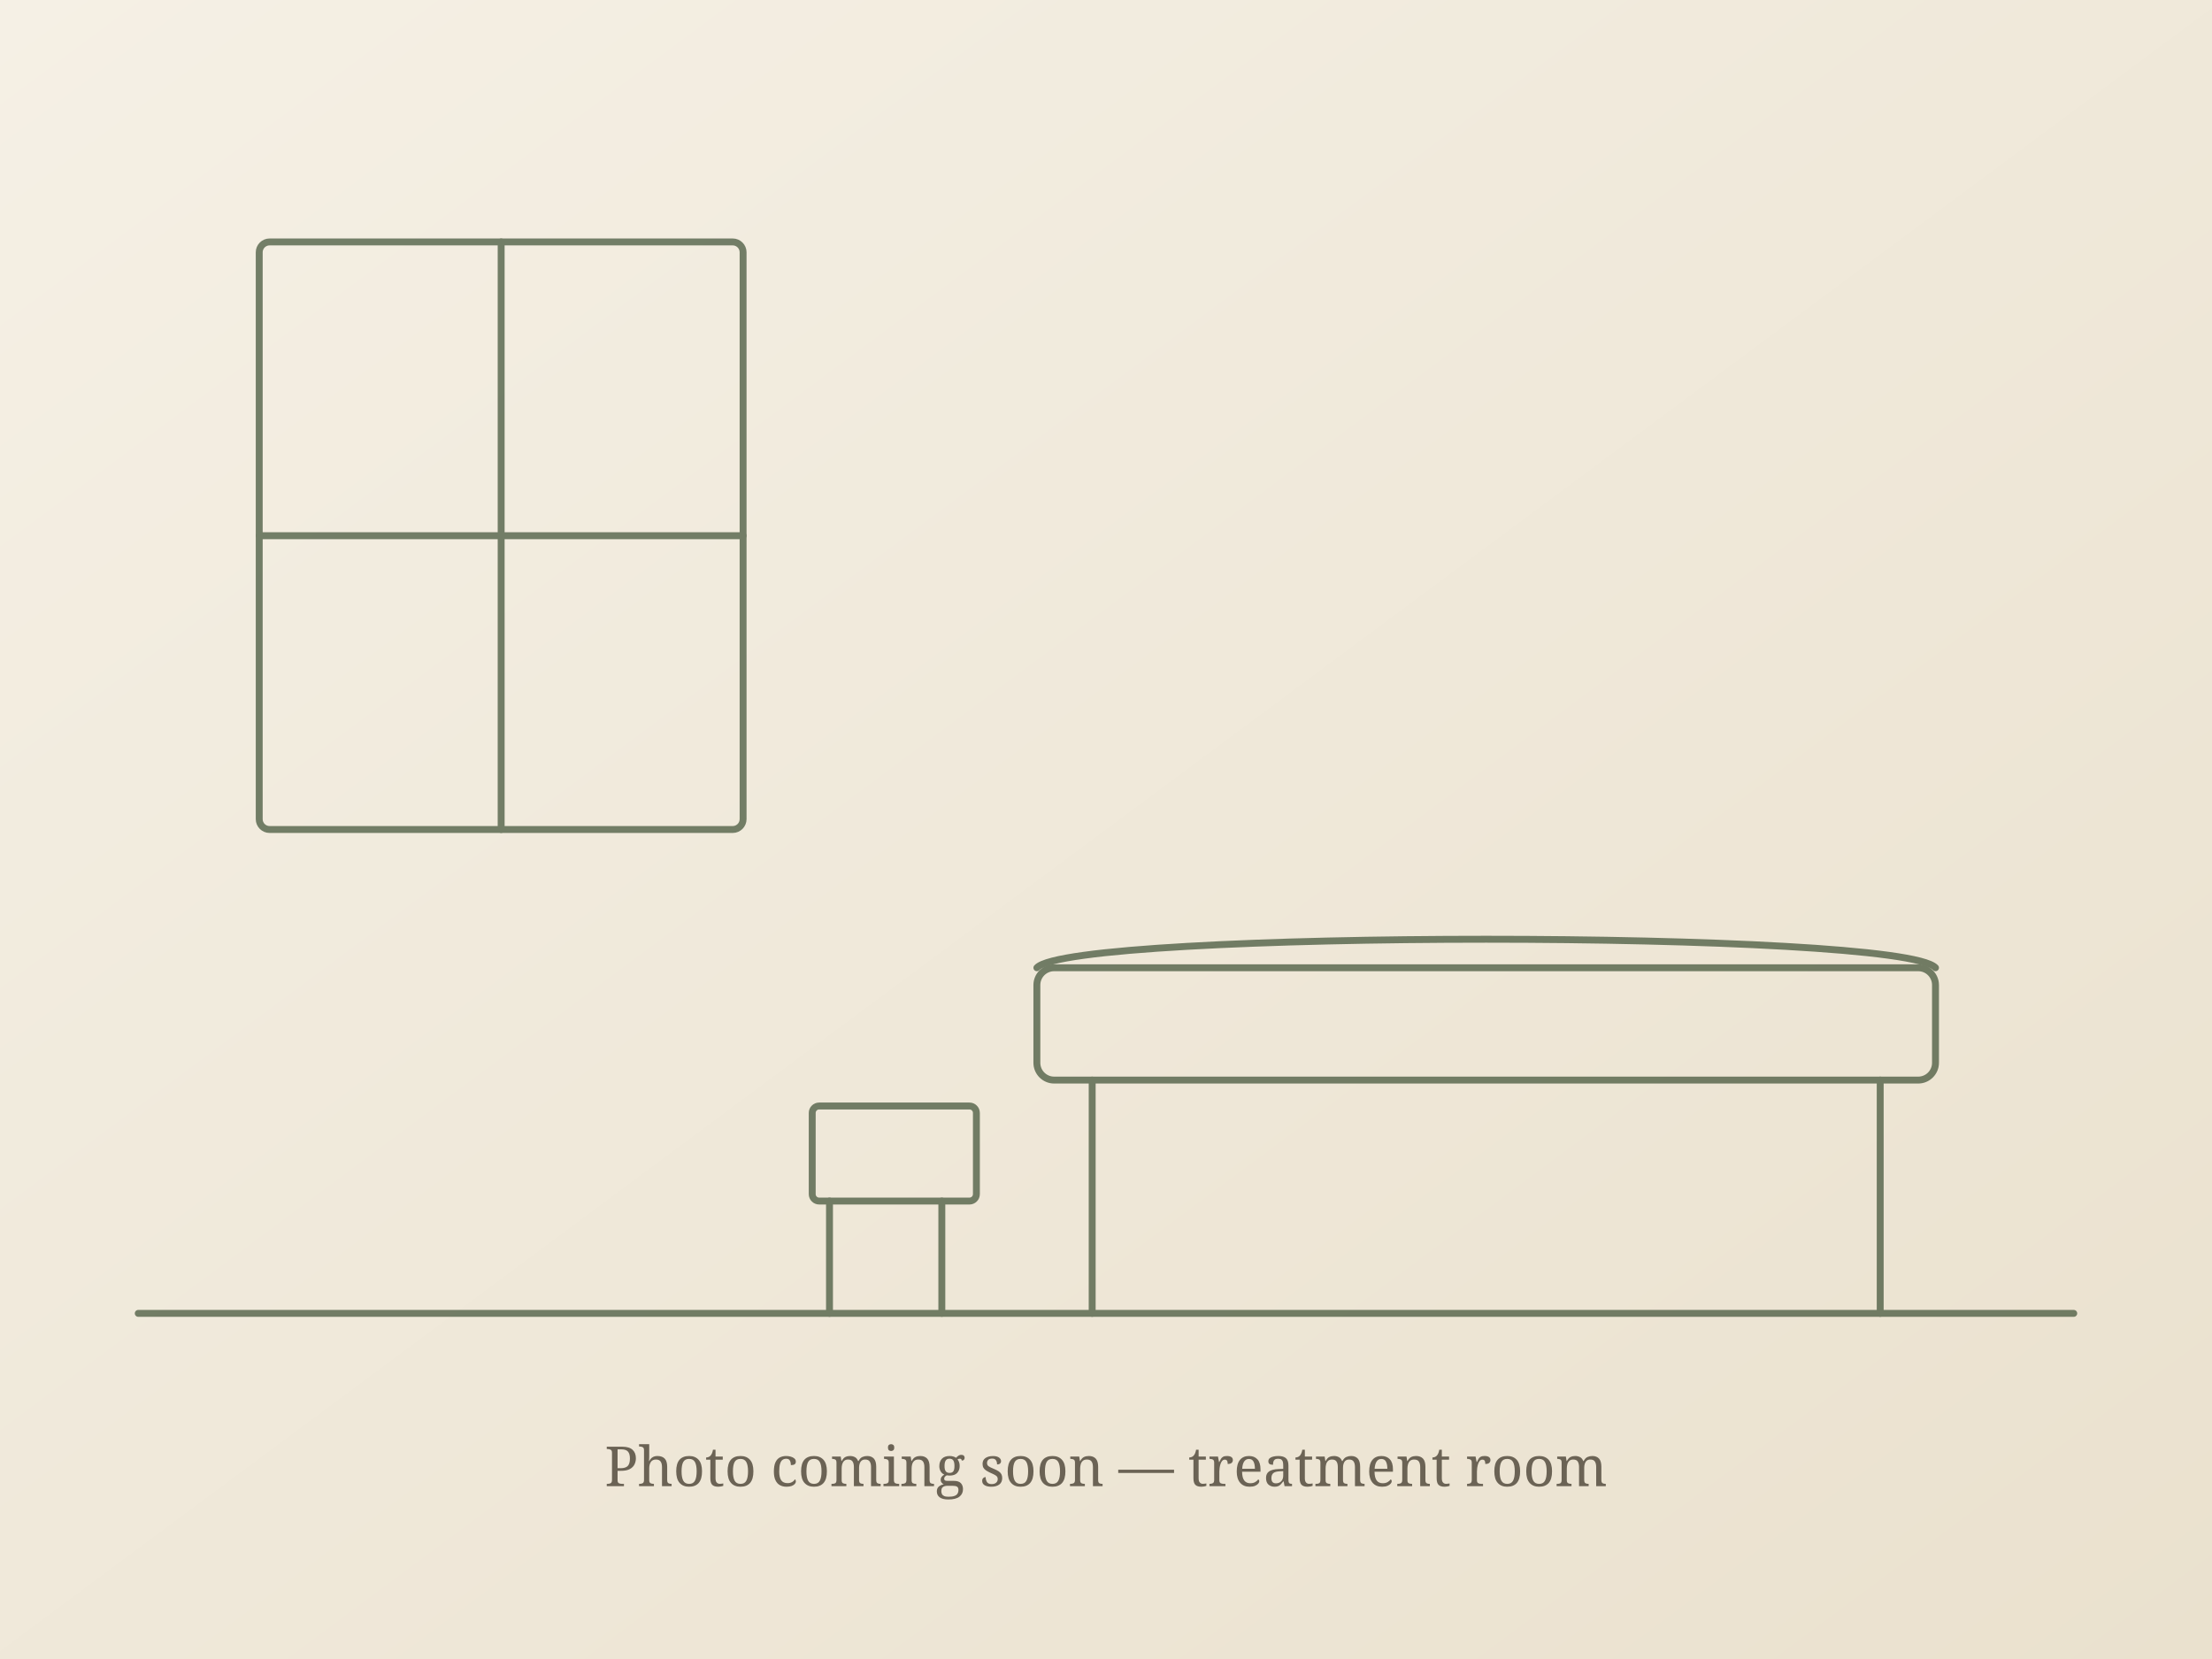
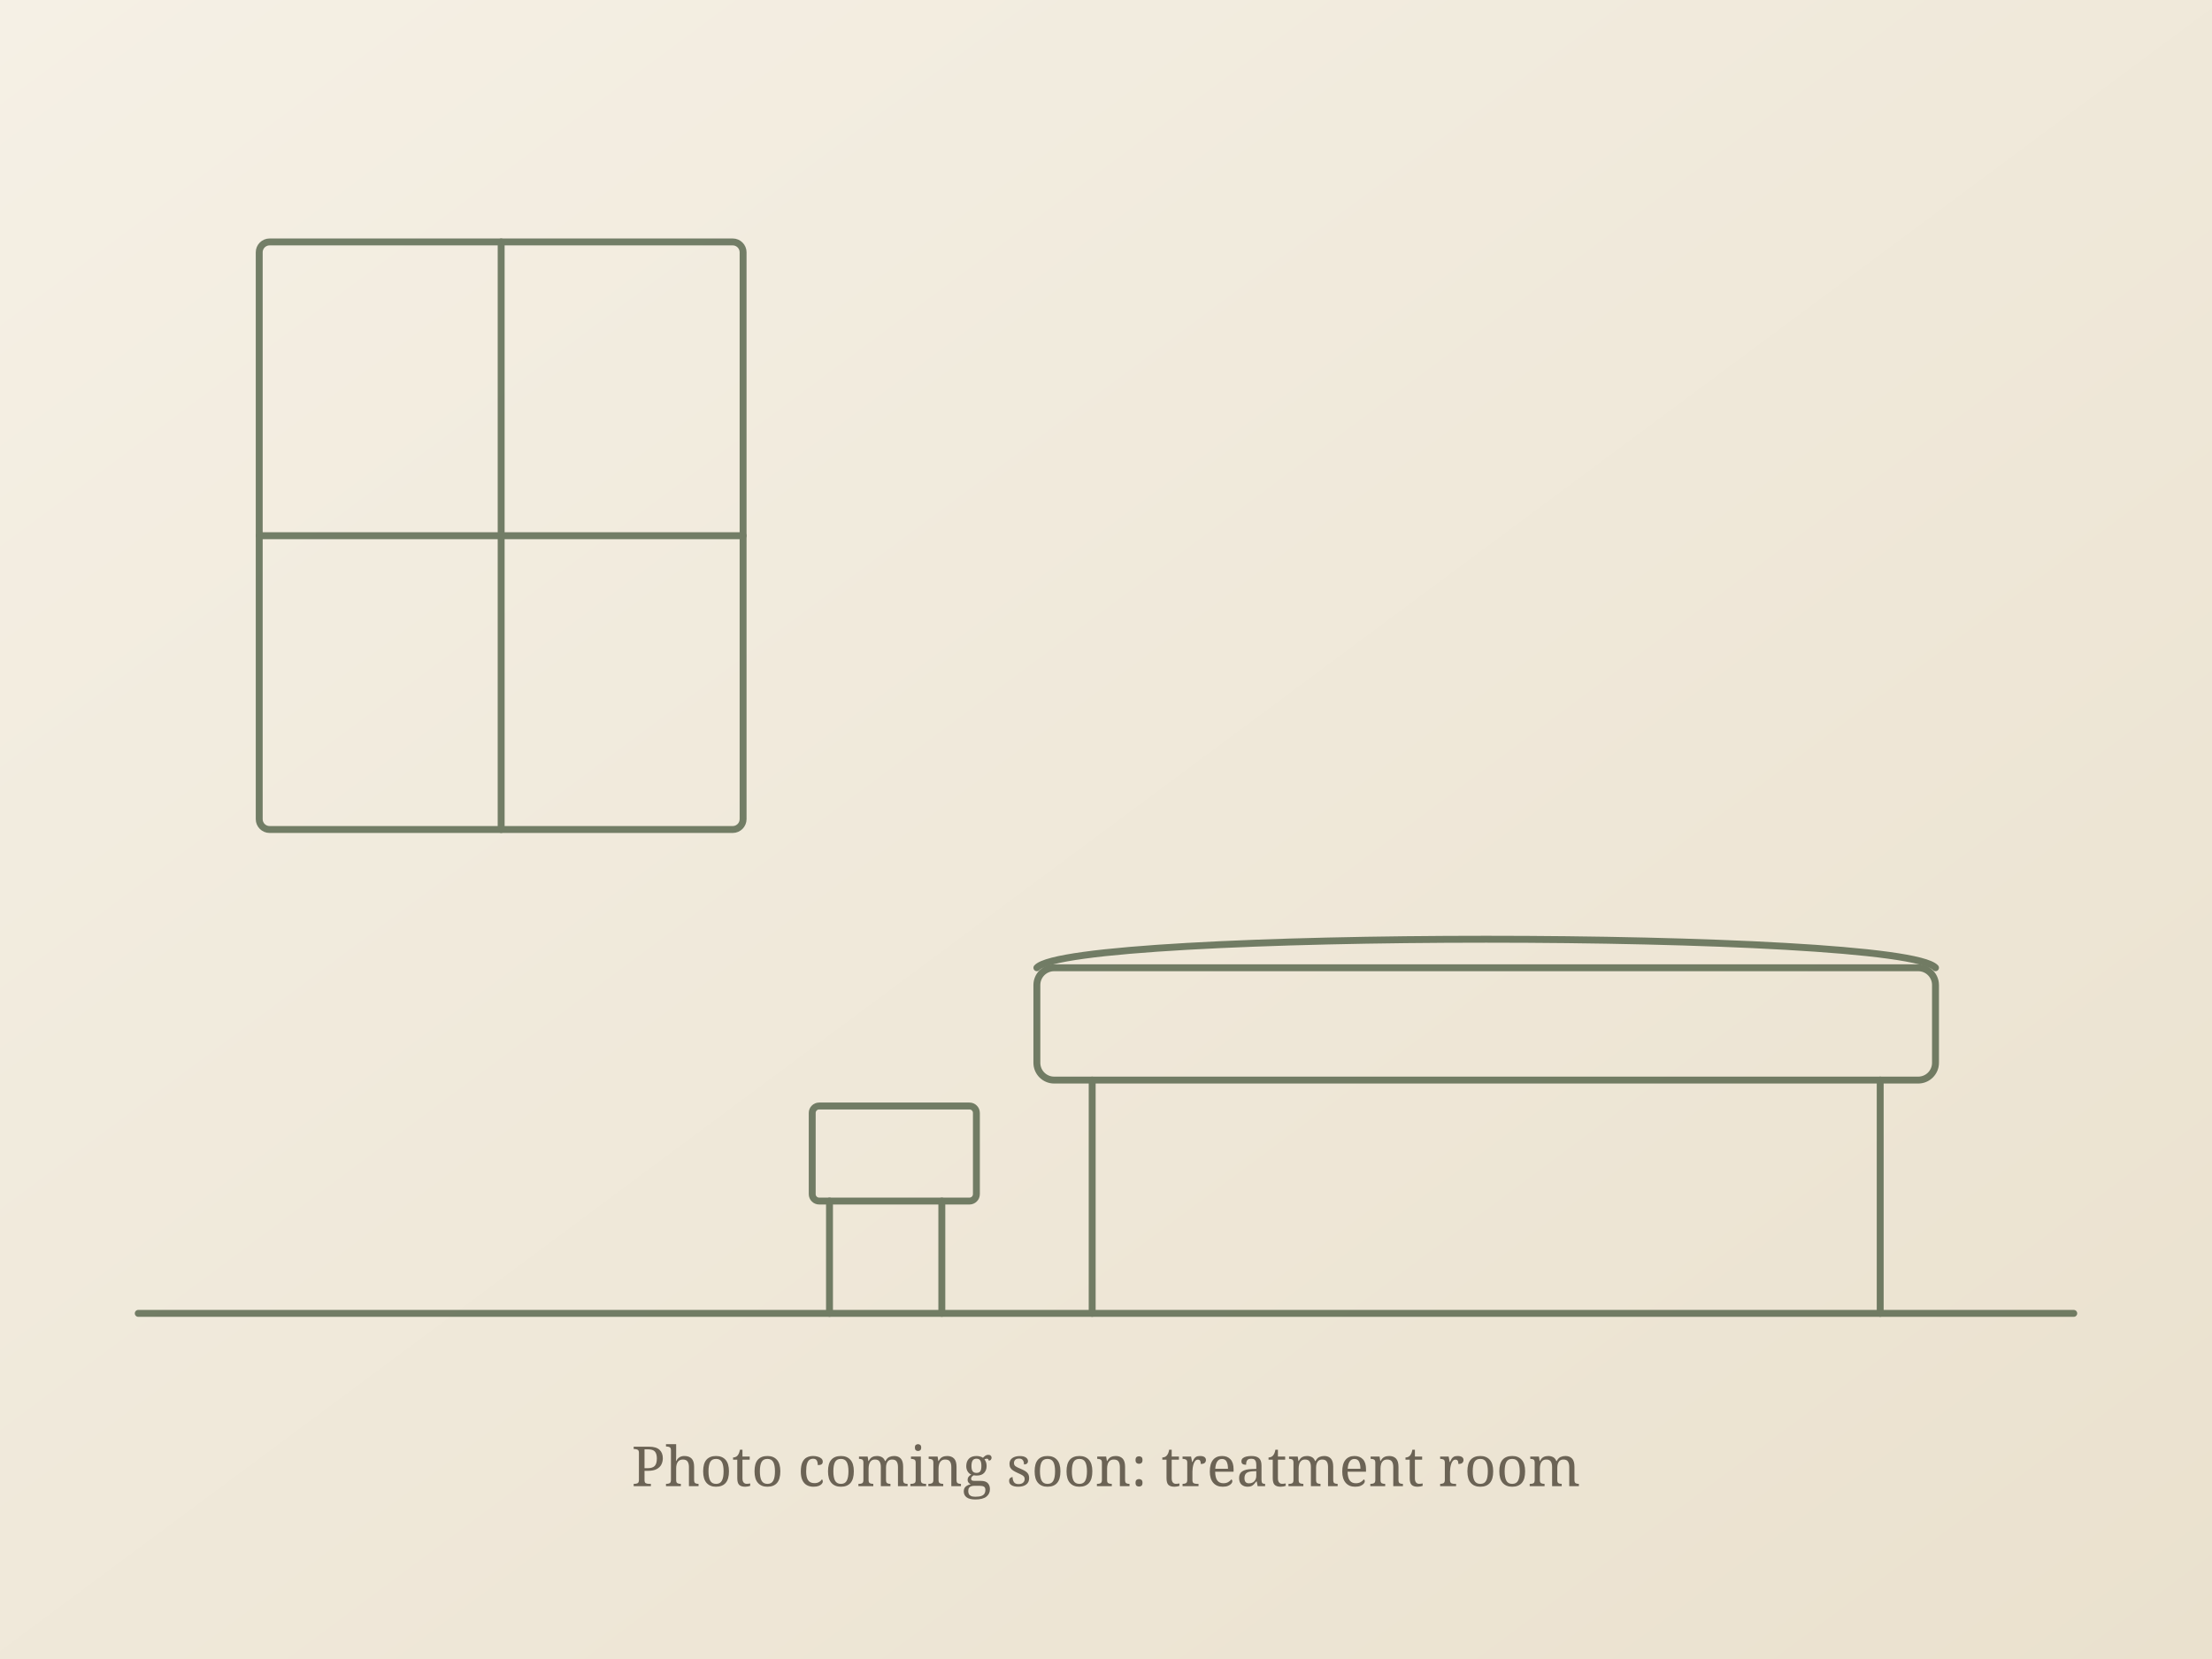
<svg xmlns="http://www.w3.org/2000/svg" viewBox="0 0 1280 960" role="img" aria-labelledby="title4 desc4">
  <defs>
    <linearGradient id="paper4" x1="0" y1="0" x2="1" y2="1">
      <stop offset="0" stop-color="#F5F0E5" />
      <stop offset="1" stop-color="#EAE1CE" />
    </linearGradient>
  </defs>
  <rect width="1280" height="960" fill="url(#paper4)" />
  <g fill="none" stroke="#3C4E33" stroke-width="4" stroke-linecap="round" stroke-linejoin="round" opacity="0.7">
    <rect x="150" y="140" width="280" height="340" rx="6" />
    <line x1="290" y1="140" x2="290" y2="480" />
    <line x1="150" y1="310" x2="430" y2="310" />
    <line x1="80" y1="760" x2="1200" y2="760" />
    <rect x="600" y="560" width="520" height="65" rx="10" />
    <line x1="632" y1="625" x2="632" y2="760" />
    <line x1="1088" y1="625" x2="1088" y2="760" />
    <path d="M600 560c20 -22 500 -22 520 0" />
    <rect x="470" y="640" width="95" height="55" rx="4" />
    <line x1="480" y1="695" x2="480" y2="760" />
    <line x1="545" y1="695" x2="545" y2="760" />
  </g>
-   <text x="640" y="860" text-anchor="middle" font-family="Georgia, serif" font-size="32" fill="#6B6355">Photo coming soon — treatment room</text>
+   <text x="640" y="860" text-anchor="middle" font-family="Georgia, serif" font-size="32" fill="#6B6355">Photo coming soon: treatment room</text>
</svg>
